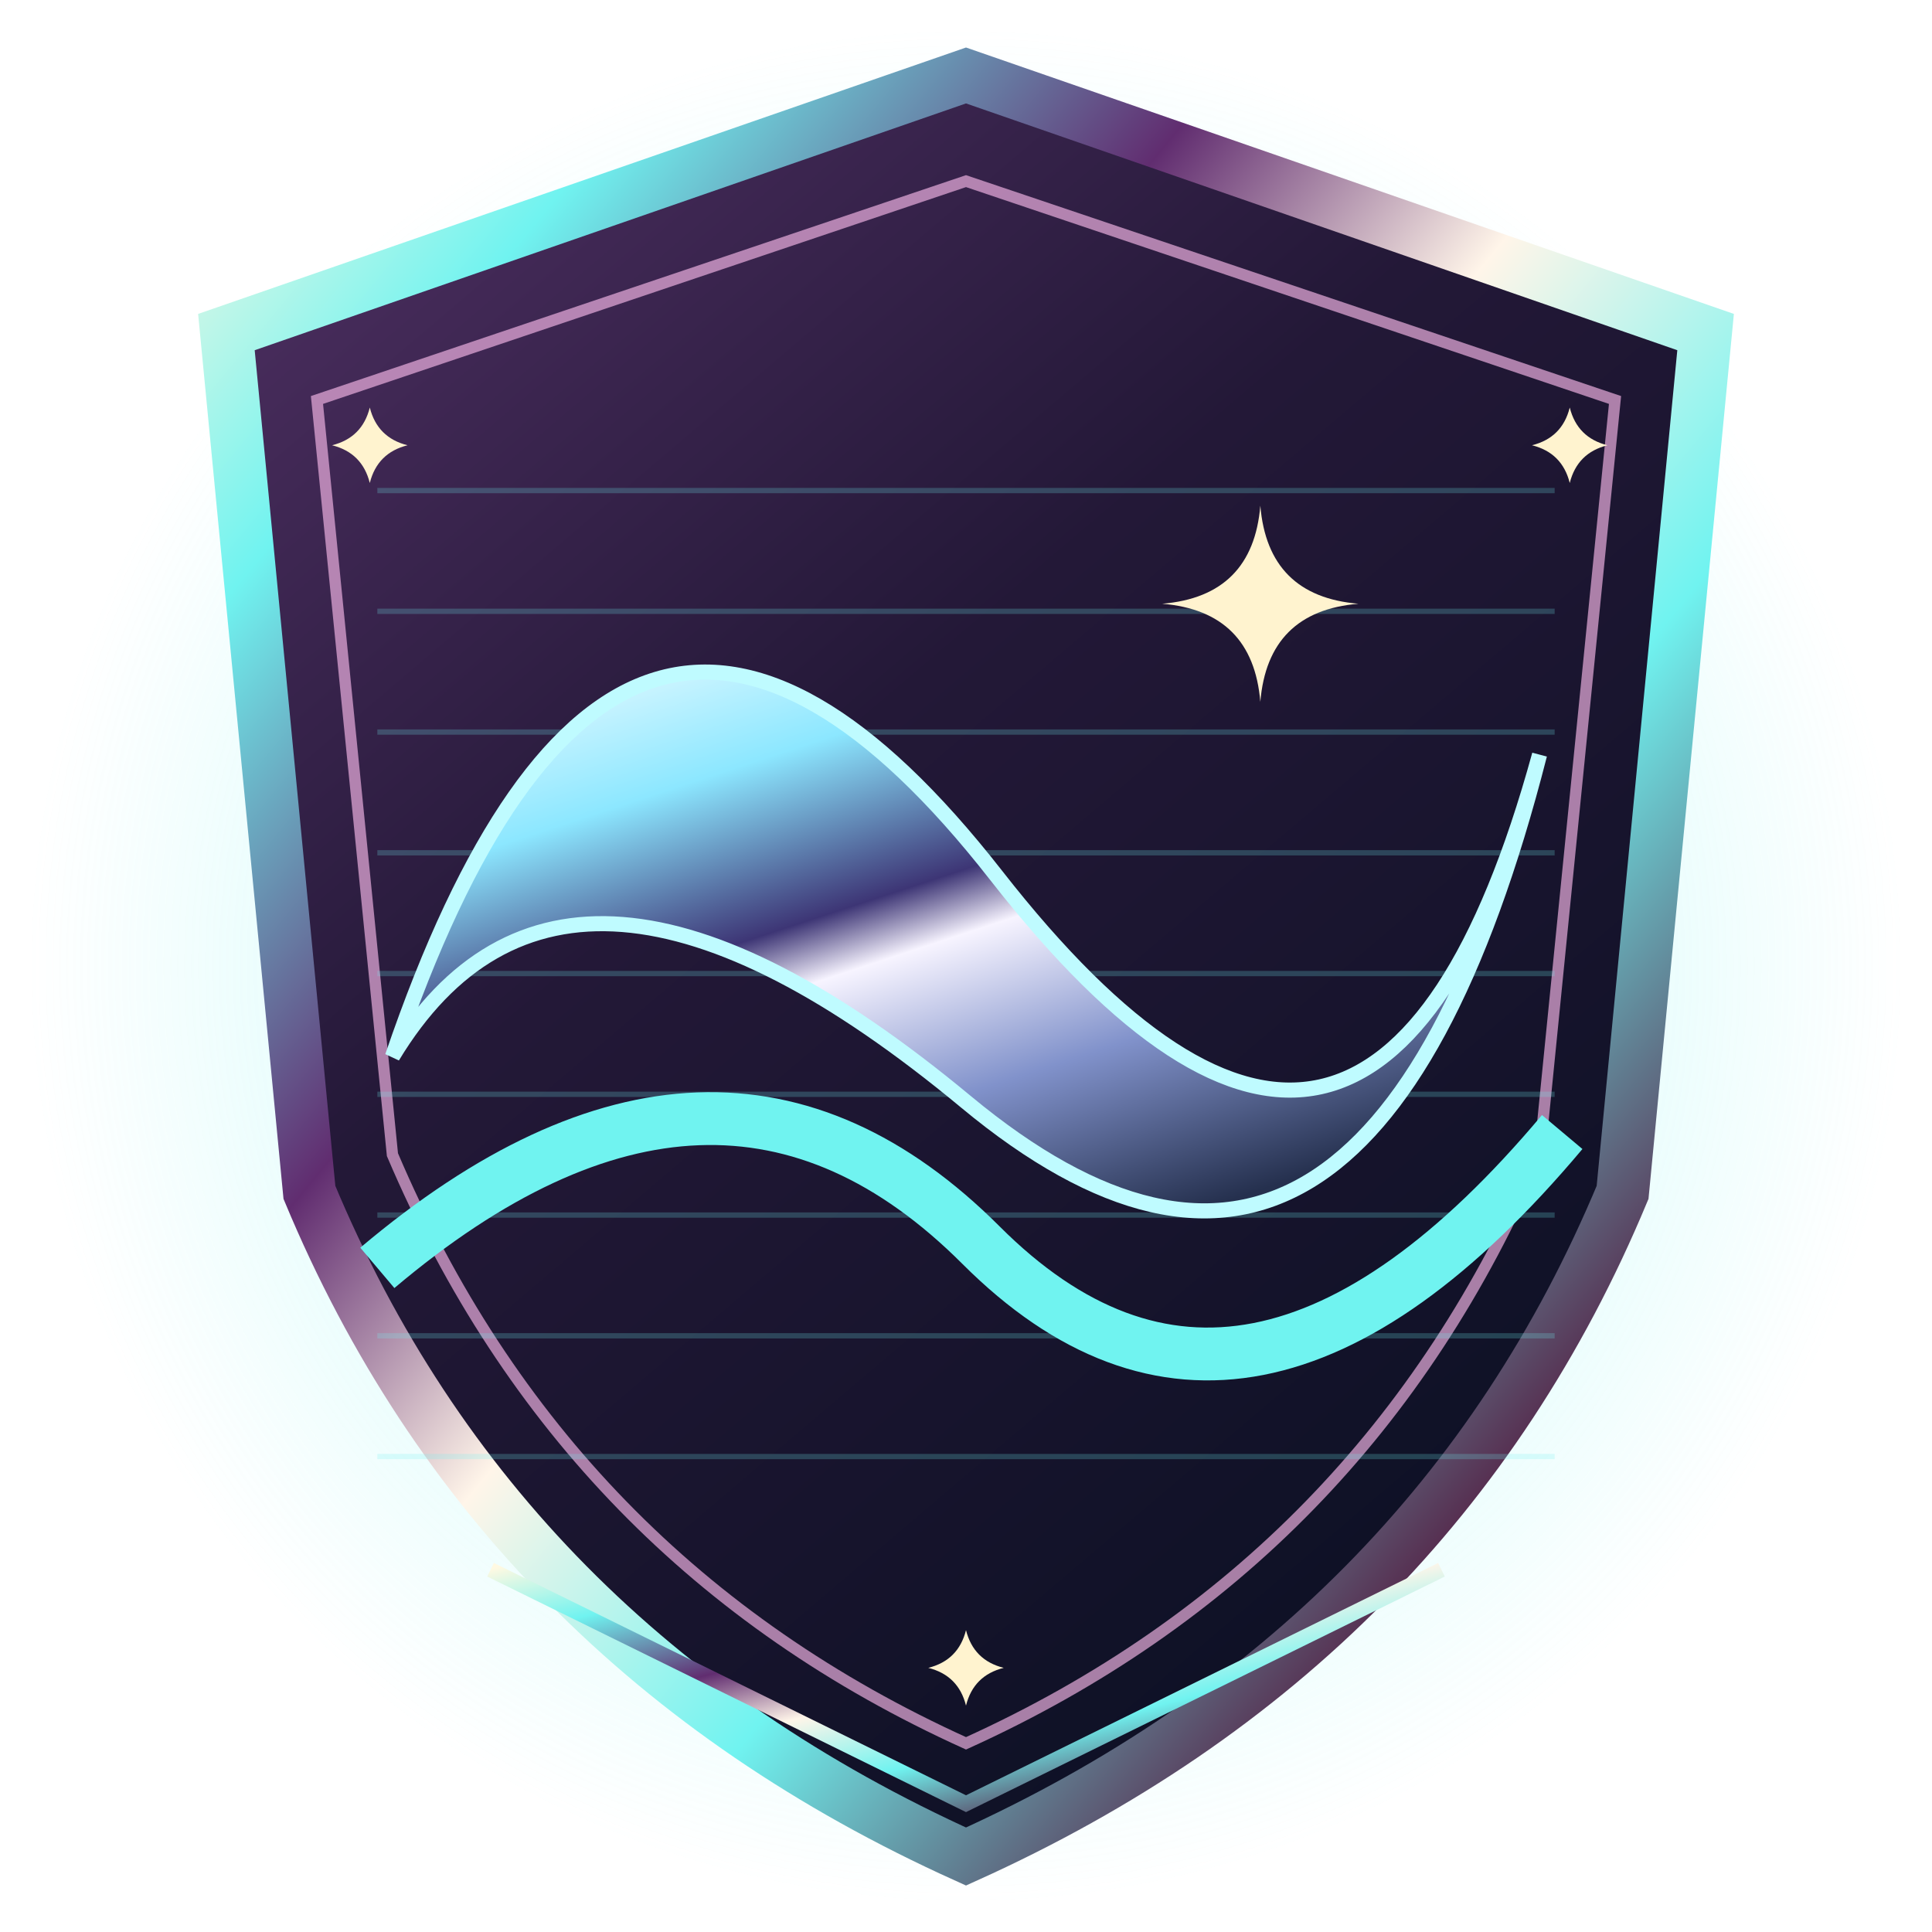
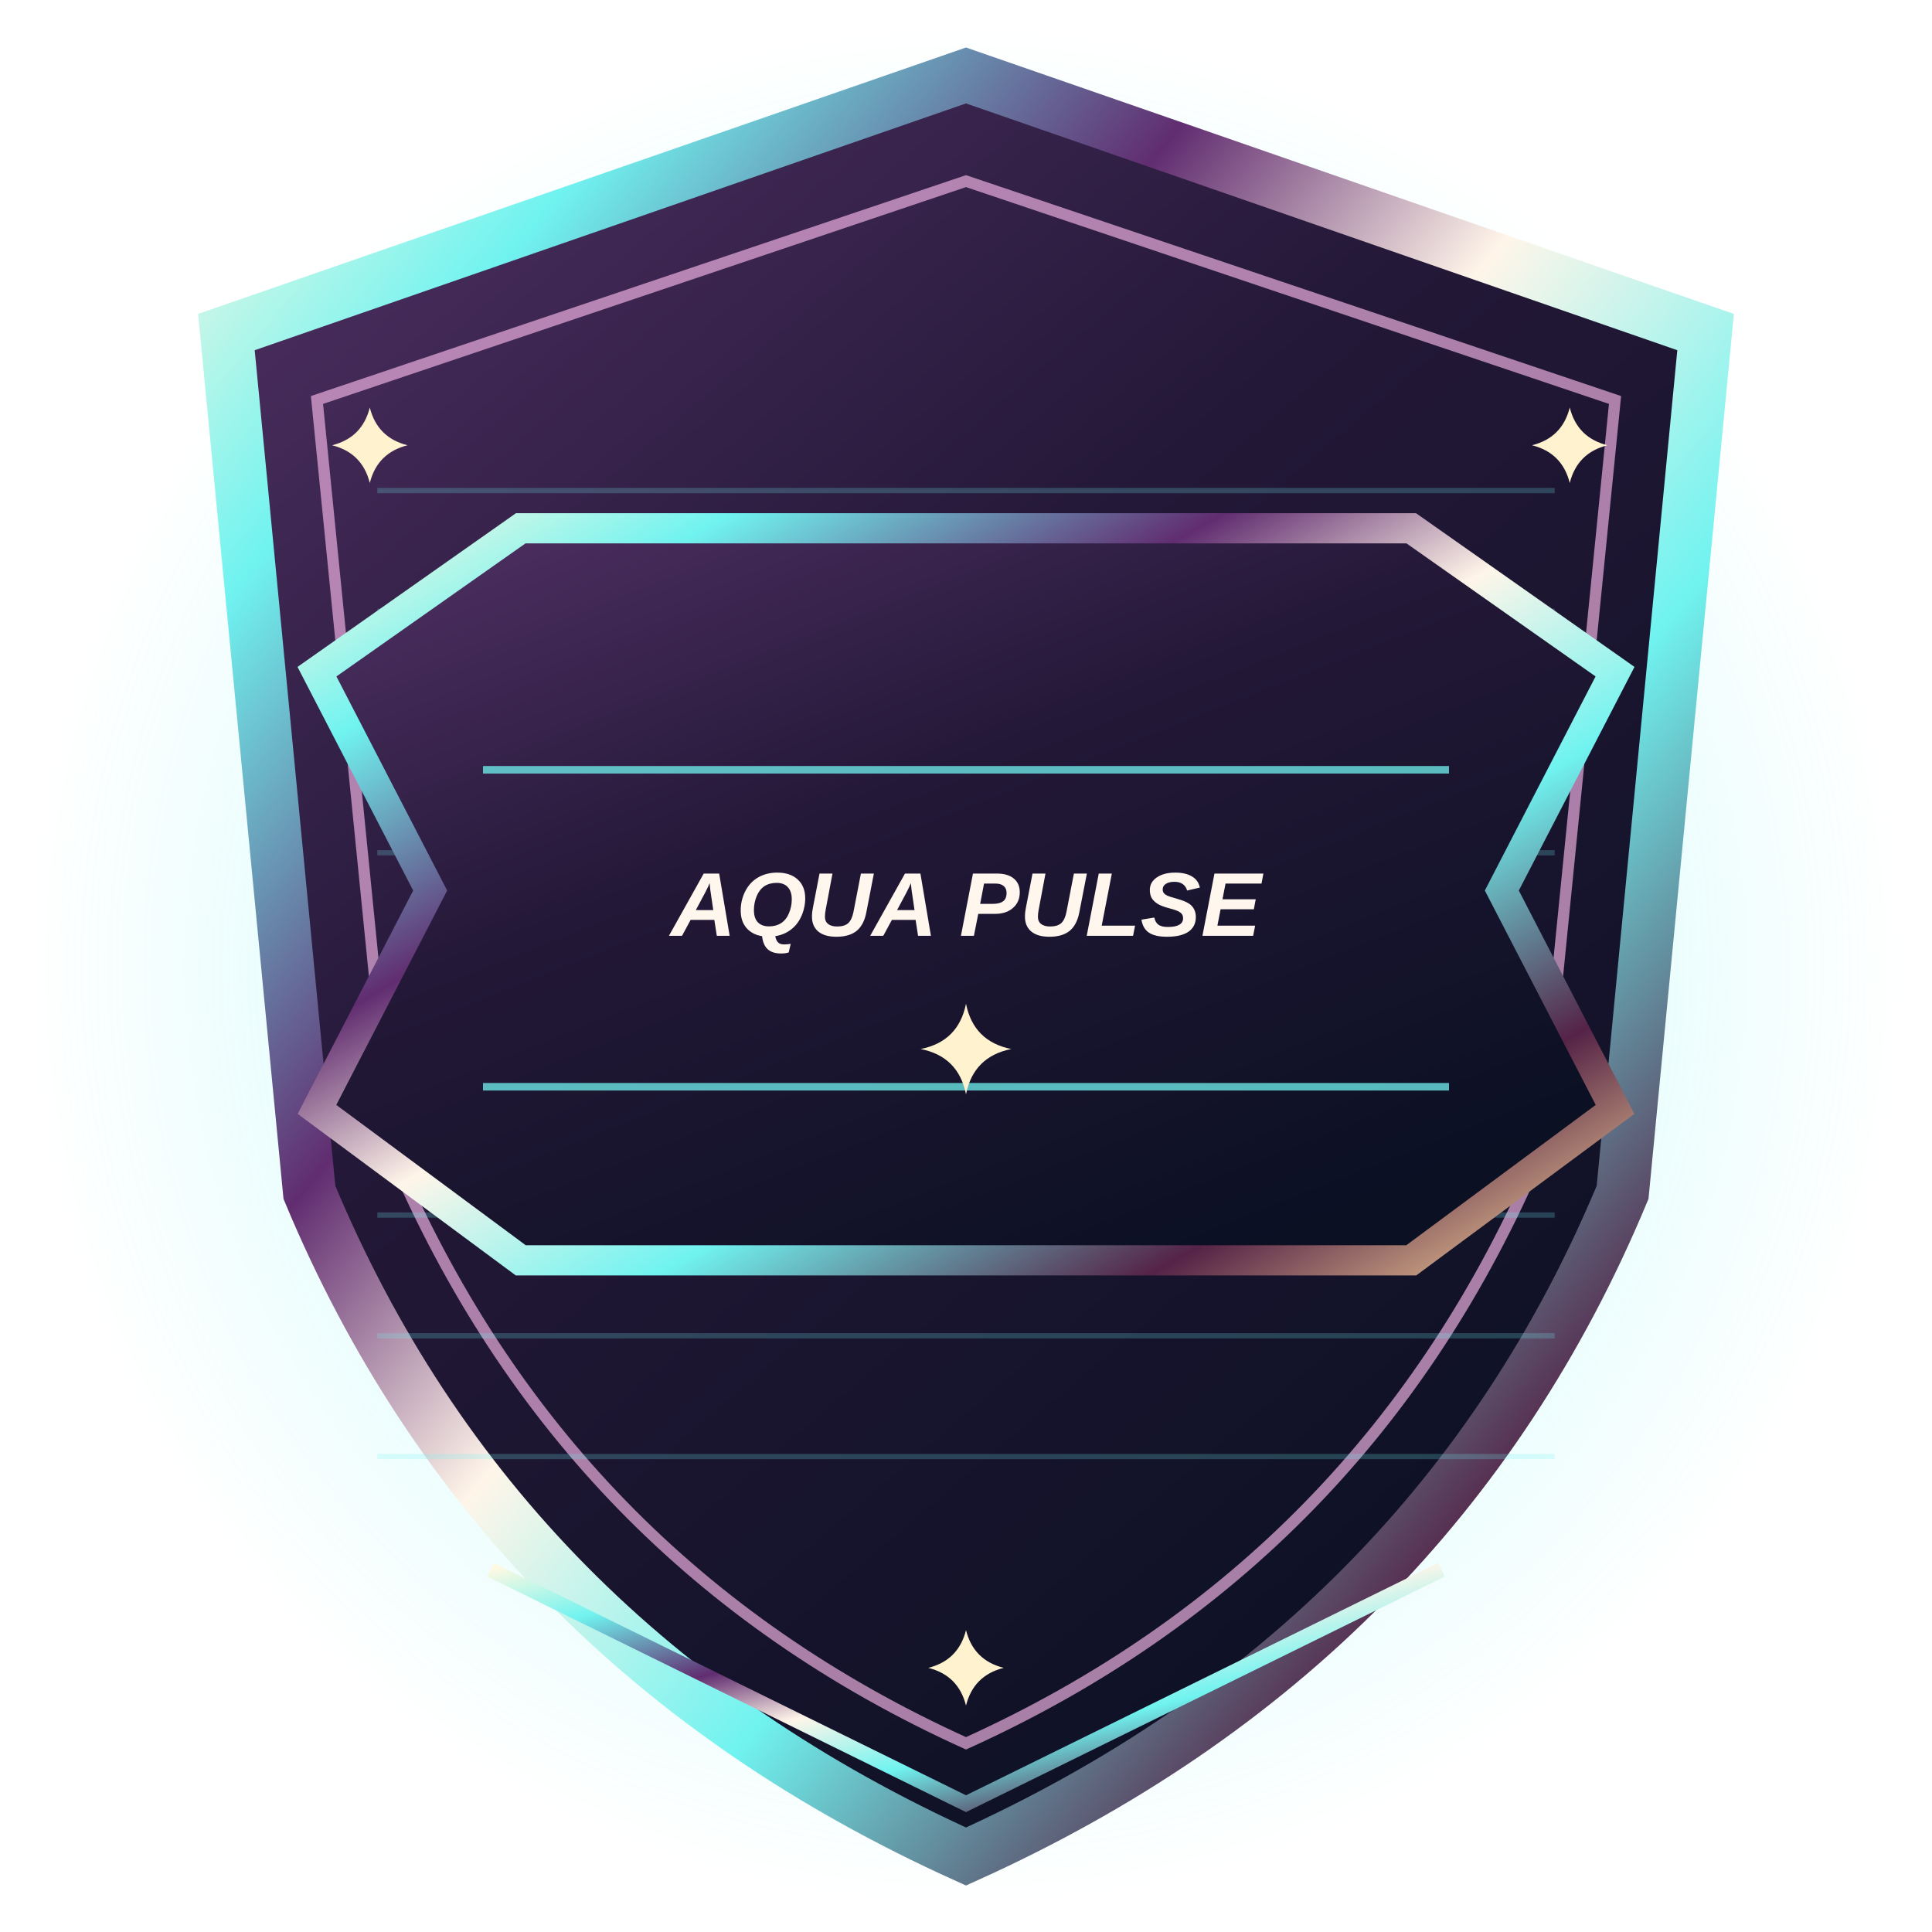
<svg xmlns="http://www.w3.org/2000/svg" viewBox="0 0 256 256" role="img" aria-label="Aqua Pulse">
  <defs>
    <linearGradient id="metal" x2="1" y2="1">
      <stop stop-color="#fff9e2" />
      <stop offset=".15" stop-color="#70f3f0" />
      <stop offset=".34" stop-color="#612d70" />
      <stop offset=".48" stop-color="#fff5e9" />
      <stop offset=".64" stop-color="#70f3f0" />
      <stop offset=".83" stop-color="#552347" />
      <stop offset="1" stop-color="#ffdc9c" />
    </linearGradient>
    <linearGradient id="gold" x2=".7" y2="1">
      <stop stop-color="#fff7b4" />
      <stop offset=".26" stop-color="#eeb34c" />
      <stop offset=".48" stop-color="#855020" />
      <stop offset=".7" stop-color="#ffdc83" />
      <stop offset="1" stop-color="#b4672b" />
    </linearGradient>
    <linearGradient id="pink" x2=".7" y2="1">
      <stop stop-color="#fff0fa" />
      <stop offset=".24" stop-color="#ff82bf" />
      <stop offset=".52" stop-color="#d72d8a" />
      <stop offset=".8" stop-color="#76204e" />
      <stop offset="1" stop-color="#ffb5e4" />
    </linearGradient>
    <linearGradient id="chrome" x2=".7" y2="1">
      <stop stop-color="#fff" />
      <stop offset=".26" stop-color="#8ce7ff" />
      <stop offset=".48" stop-color="#3d3575" />
      <stop offset=".56" stop-color="#f7f4ff" />
      <stop offset=".76" stop-color="#8192cb" />
      <stop offset="1" stop-color="#25304e" />
    </linearGradient>
    <linearGradient id="sun" x2="0" y2="1">
      <stop stop-color="#fff4ac" />
      <stop offset=".46" stop-color="#ffb66f" />
      <stop offset="1" stop-color="#f84a9e" />
    </linearGradient>
    <linearGradient id="body" x2=".7" y2="1">
      <stop stop-color="#533267" />
      <stop offset=".45" stop-color="#231837" />
      <stop offset="1" stop-color="#0b1023" />
    </linearGradient>
    <radialGradient id="halo">
      <stop stop-color="#70f3f0" stop-opacity=".53" />
      <stop offset="1" stop-color="#70f3f0" stop-opacity="0" />
    </radialGradient>
    <filter id="glow" x="-50%" y="-50%" width="200%" height="200%">
      <feGaussianBlur stdDeviation="3.5" />
    </filter>
  </defs>
  <circle cx="128" cy="128" r="125" fill="url(#halo)" />
  <path d="M128 10 226 44 215 158Q190 218 128 246Q66 218 41 158L30 44Z" fill="url(#body)" stroke="url(#metal)" stroke-width="7" />
  <path d="M128 24 214 53 204 153Q181 207 128 231Q75 207 52 153L42 53Z" fill="none" stroke="#efb2e3" stroke-opacity=".68" stroke-width="1.5" />
  <g opacity=".22">
    <path d="M50 65h156" stroke="#70f3f0" stroke-width=".7" />
    <path d="M50 81h156" stroke="#70f3f0" stroke-width=".7" />
    <path d="M50 97h156" stroke="#70f3f0" stroke-width=".7" />
    <path d="M50 113h156" stroke="#70f3f0" stroke-width=".7" />
    <path d="M50 129h156" stroke="#70f3f0" stroke-width=".7" />
    <path d="M50 145h156" stroke="#70f3f0" stroke-width=".7" />
    <path d="M50 161h156" stroke="#70f3f0" stroke-width=".7" />
    <path d="M50 177h156" stroke="#70f3f0" stroke-width=".7" />
    <path d="M50 193h156" stroke="#70f3f0" stroke-width=".7" />
  </g>
-   <path d="M52 140Q82 52 132 116T204 100Q181 190 128 146T52 140Z" fill="url(#chrome)" stroke="#bffbff" stroke-width="2" />
-   <path d="M50 168Q95 130 130 165T207 150" fill="none" stroke="#70f3f0" stroke-width="7" />
-   <path d="M167 67q1 12 13 13q-12 1-13 13q-1-12-13-13q12-1 13-13" fill="#fff3cf" />
+   <path d="M42 89l27-19h118l27 19-15 29 15 29-27 20H69l-27-20 15-29Z" fill="url(#body)" stroke="url(#metal)" stroke-width="4" />
+   <path d="M64 102h128m-128 42h128" stroke="#70f3f0" opacity=".75" />
+   <text x="128" y="124" text-anchor="middle" font-family="Arial,sans-serif" font-weight="900" font-style="italic" font-size="12" fill="#fff6ed">AQUA PULSE</text>
+   <path d="M128 133q1 5 6 6q-5 1-6 6q-1-5-6-6q5-1 6-6" fill="#fff3cf" />
  <path d="M65 208l63 31 63-31" fill="none" stroke="url(#metal)" stroke-width="2" />
  <path d="M49 54q1 4 5 5q-4 1-5 5q-1-4-5-5q4-1 5-5" fill="#fff3cf" />
  <path d="M208 54q1 4 5 5q-4 1-5 5q-1-4-5-5q4-1 5-5" fill="#fff3cf" />
  <path d="M128 216q1 4 5 5q-4 1-5 5q-1-4-5-5q4-1 5-5" fill="#fff3cf" />
</svg>
